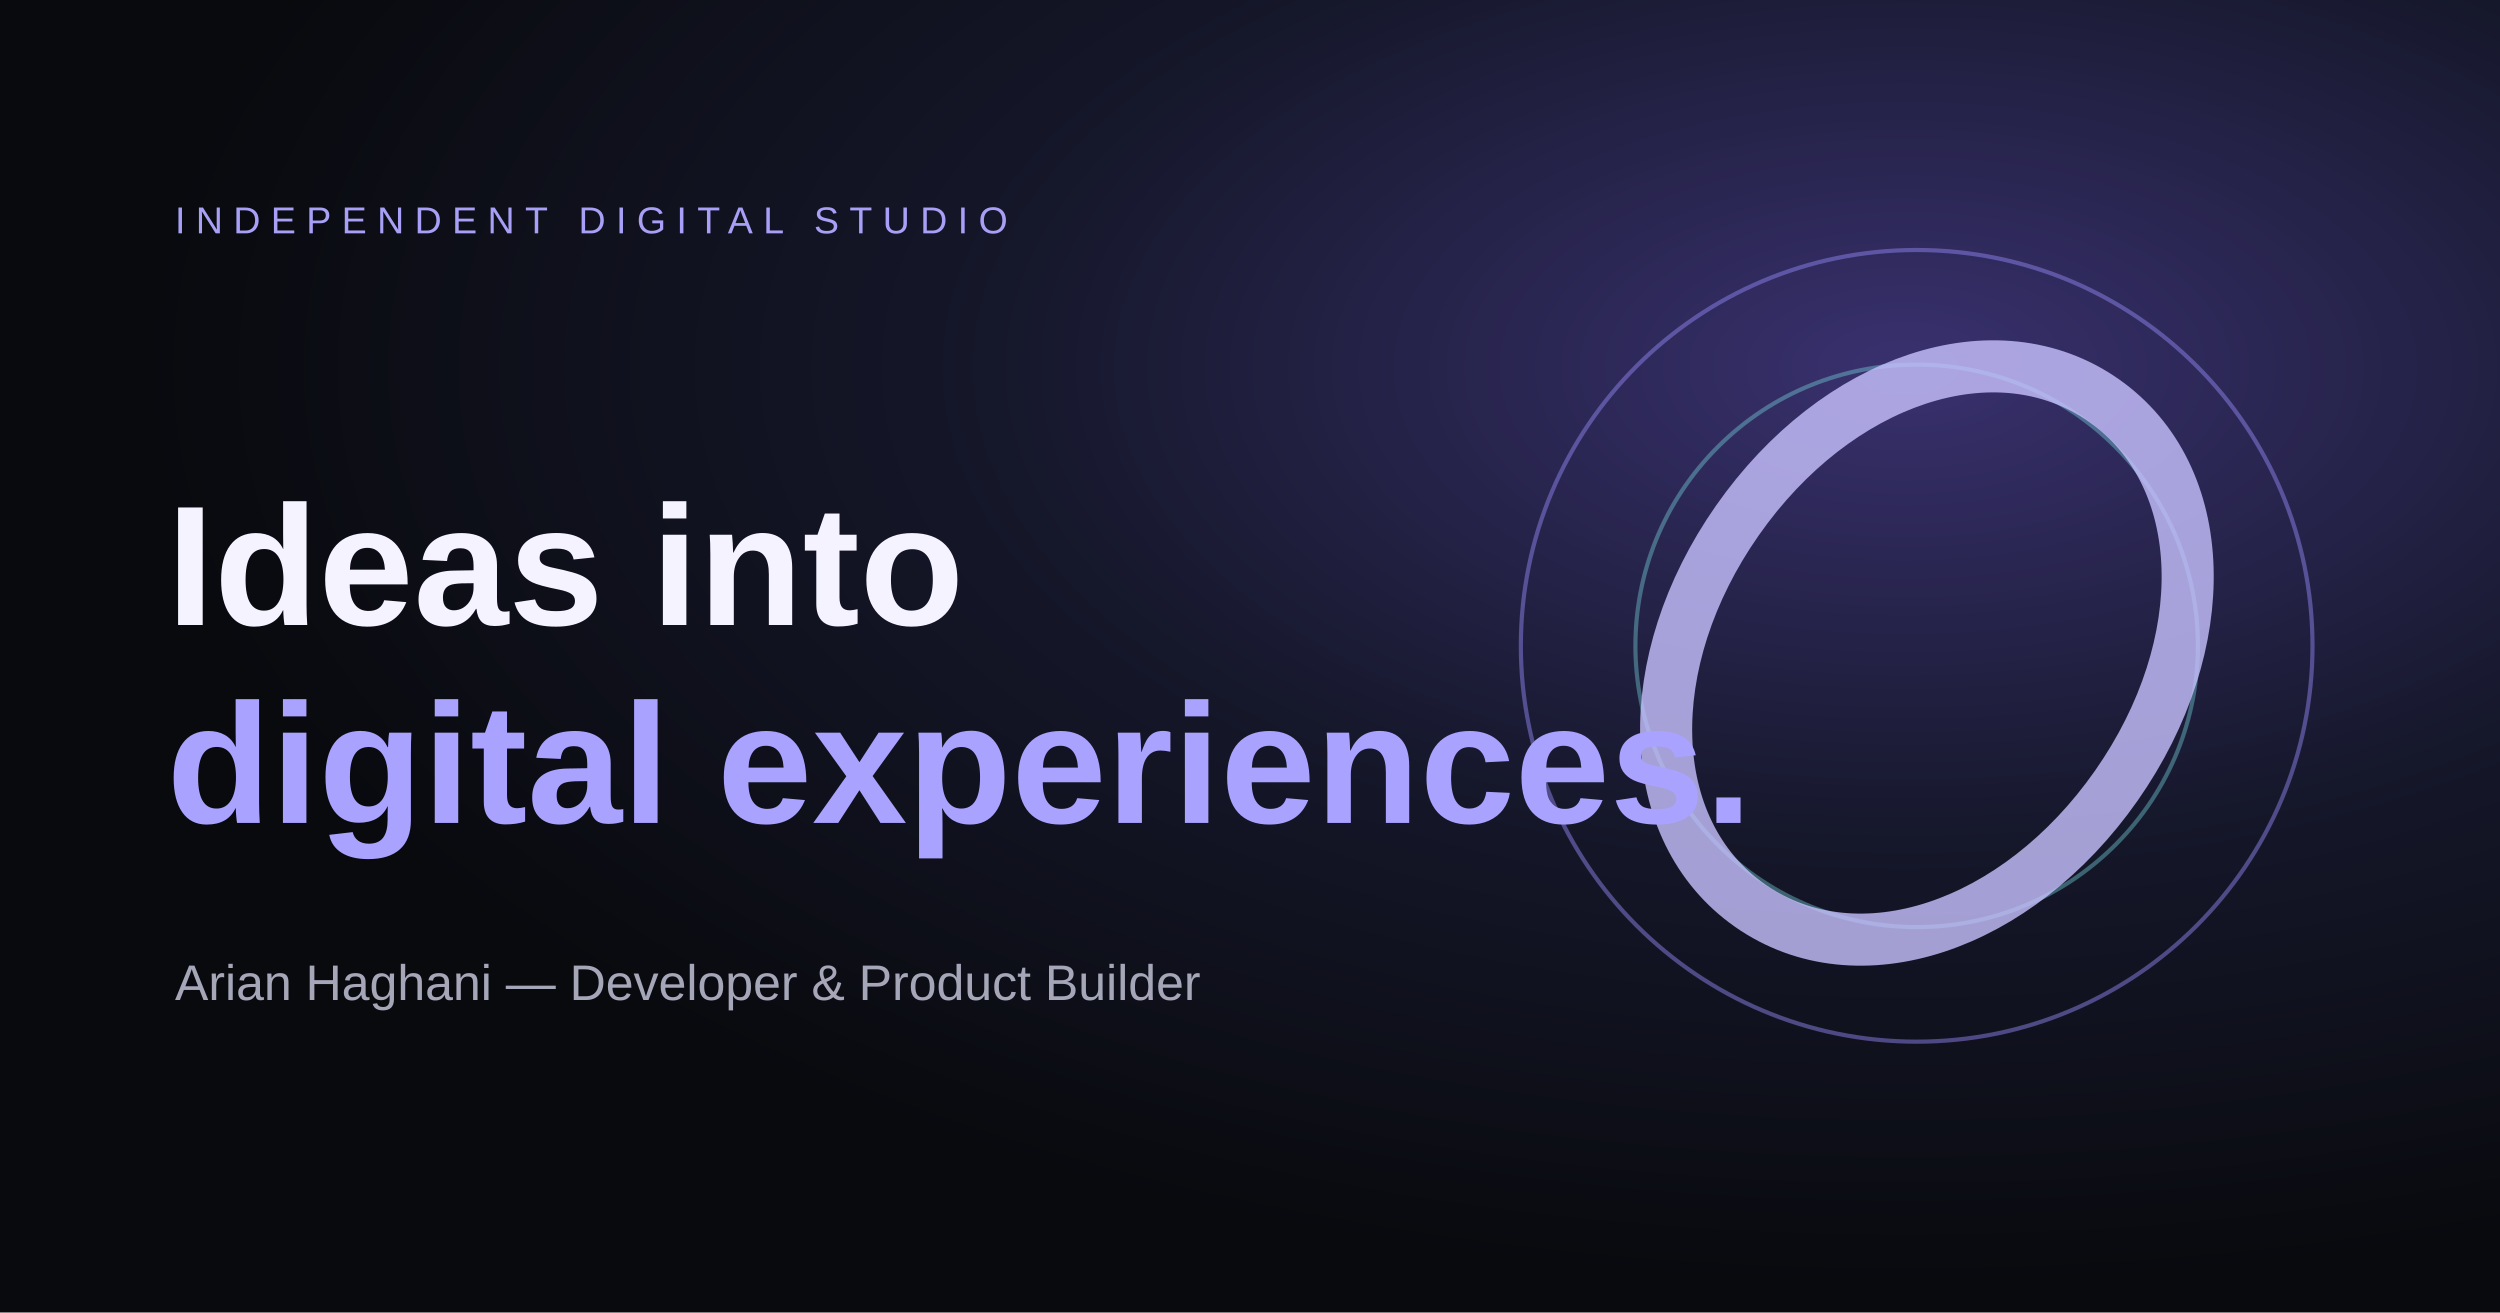
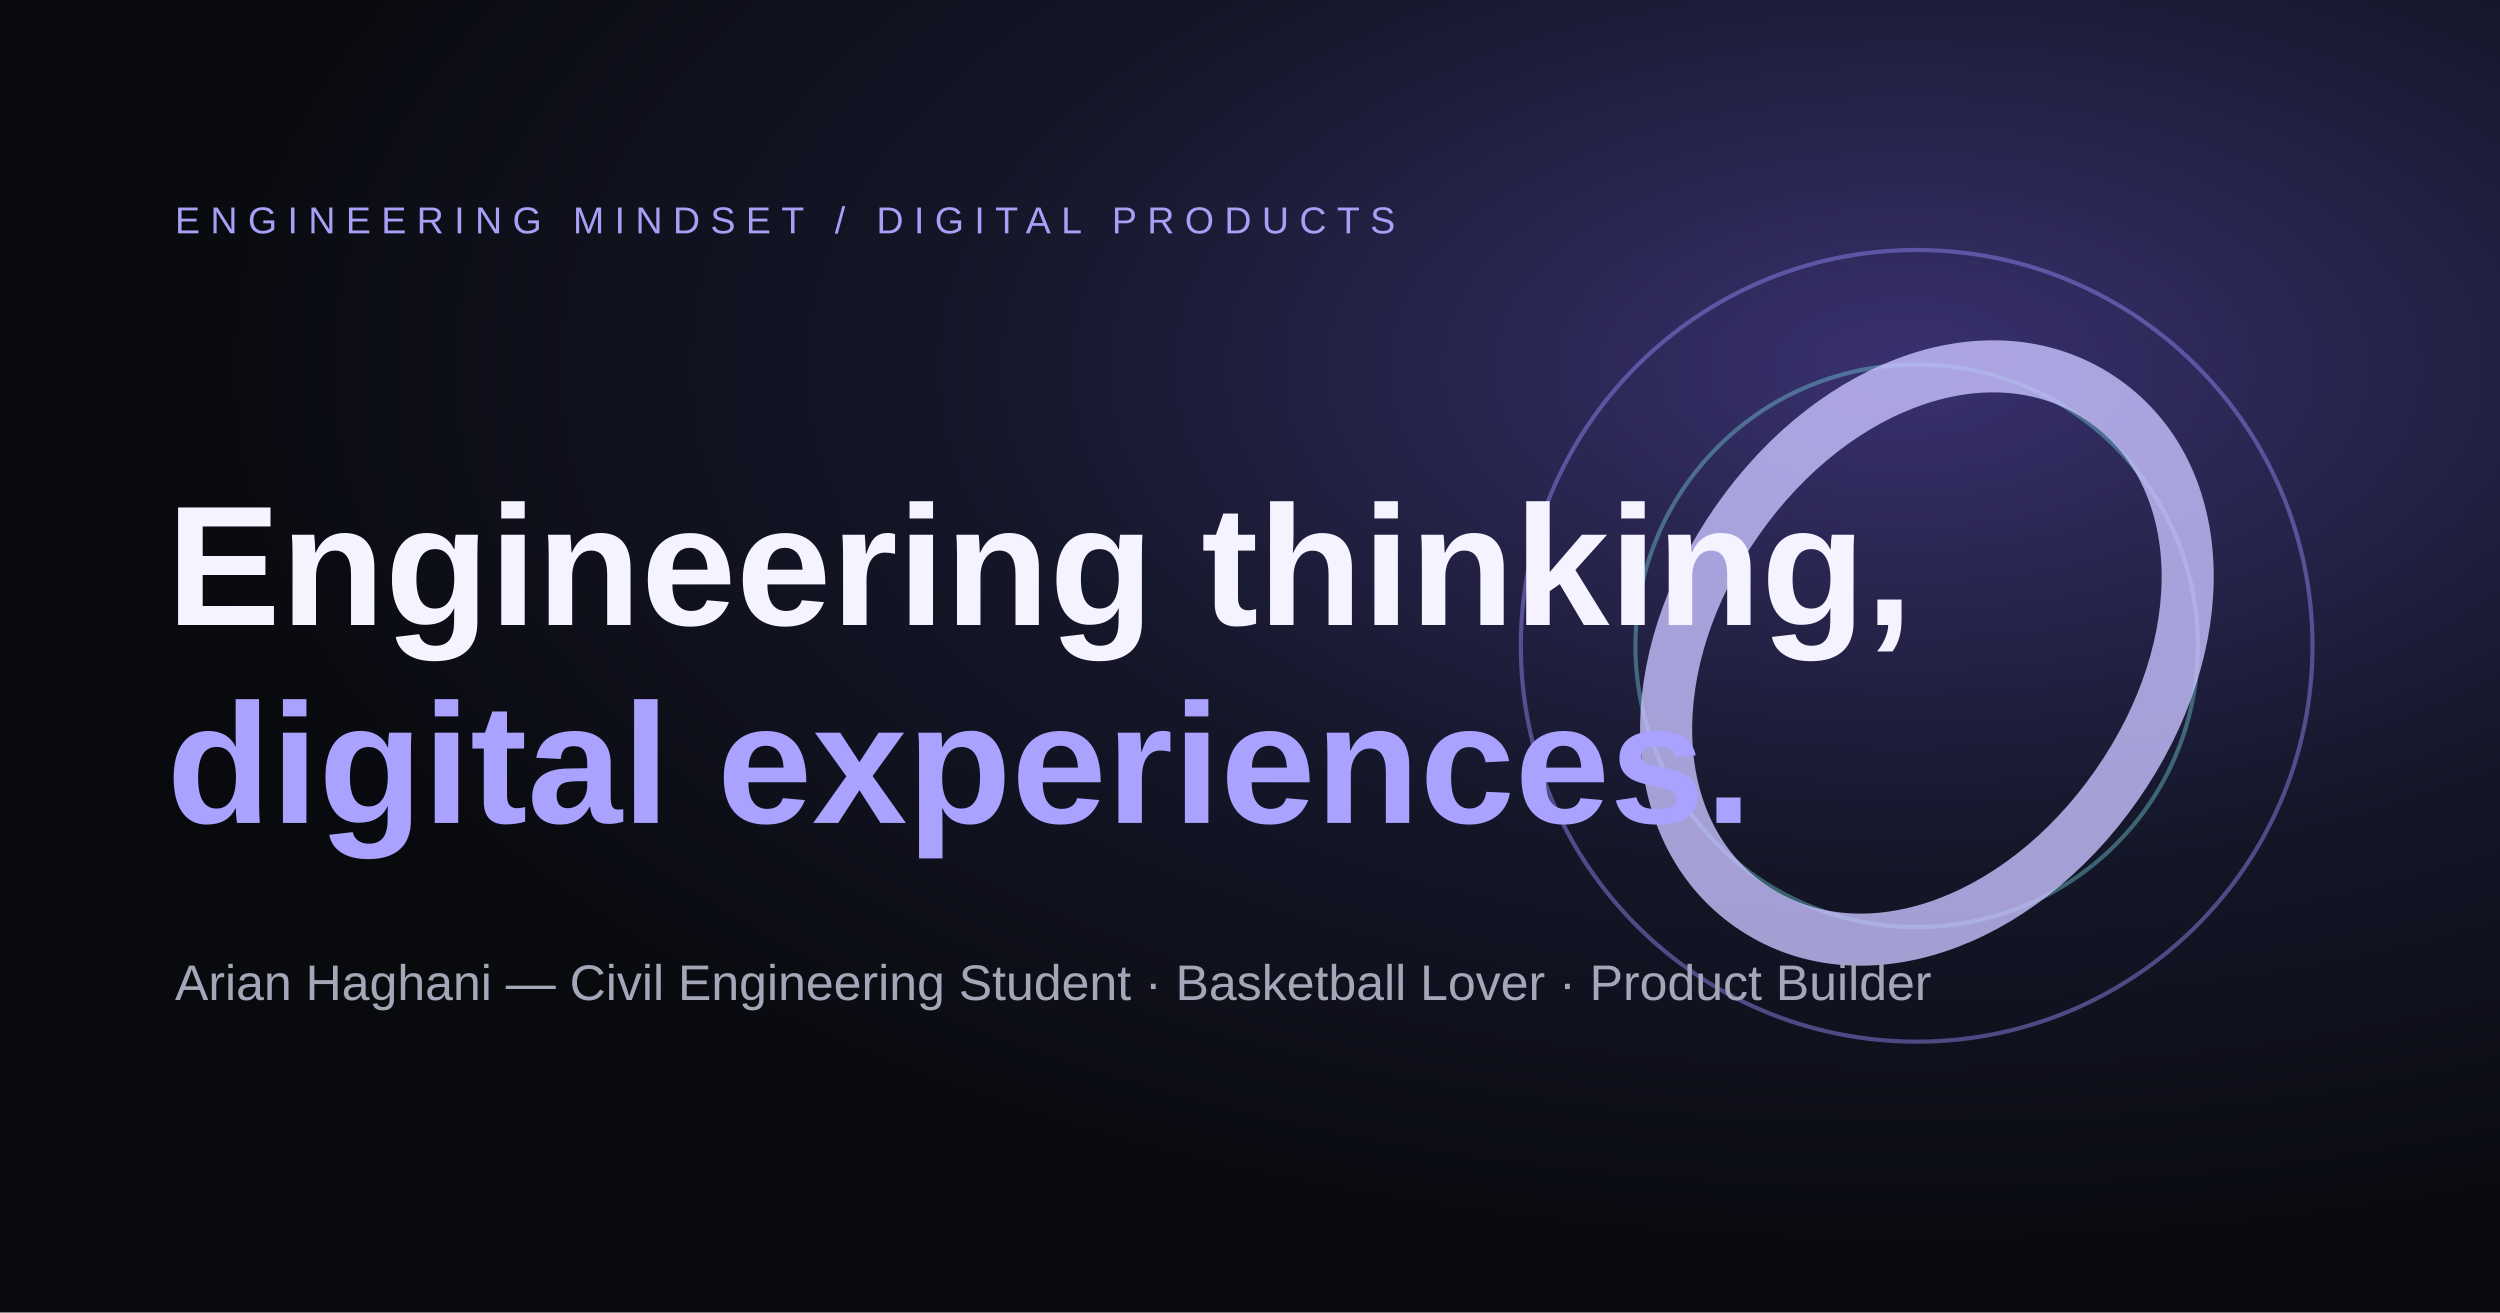
<svg xmlns="http://www.w3.org/2000/svg" width="1200" height="630" viewBox="0 0 1200 630">
  <defs>
    <radialGradient id="g" cx="76%" cy="28%" r="70%">
      <stop offset="0" stop-color="#39316f" />
      <stop offset=".52" stop-color="#15172a" />
      <stop offset="1" stop-color="#090a0e" />
    </radialGradient>
  </defs>
  <rect width="1200" height="630" fill="url(#g)" />
  <circle cx="920" cy="310" r="190" fill="none" stroke="#8c82e9" stroke-width="2" opacity=".5" />
  <circle cx="920" cy="310" r="135" fill="none" stroke="#77d6df" stroke-width="2" opacity=".4" transform="rotate(45 920 310)" />
  <path d="M815 310c0-83 48-148 111-148s111 65 111 148-48 148-111 148-111-65-111-148z" fill="none" stroke="#c8c2ff" stroke-width="25" opacity=".8" transform="rotate(35 920 310)" />
-   <text x="84" y="112" fill="#a8a0f6" font-family="Arial,sans-serif" font-size="18" letter-spacing="5">INDEPENDENT DIGITAL STUDIO</text>
-   <text x="80" y="300" fill="#f5f3ff" font-family="Arial,sans-serif" font-size="82" font-weight="700">Ideas into</text>
+   <text x="84" y="112" fill="#a8a0f6" font-family="Arial,sans-serif" font-size="18" letter-spacing="5">ENGINEERING MINDSET / DIGITAL PRODUCTS</text>
+   <text x="80" y="300" fill="#f5f3ff" font-family="Arial,sans-serif" font-size="82" font-weight="700">Engineering thinking,</text>
  <text x="80" y="395" fill="#aaa2ff" font-family="Arial,sans-serif" font-size="82" font-weight="700">digital experiences.</text>
-   <text x="84" y="480" fill="#a5a6b8" font-family="Arial,sans-serif" font-size="24">Arian Haghani — Developer &amp; Product Builder</text>
+   <text x="84" y="480" fill="#a5a6b8" font-family="Arial,sans-serif" font-size="24">Arian Haghani — Civil Engineering Student · Basketball Lover · Product Builder</text>
</svg>
